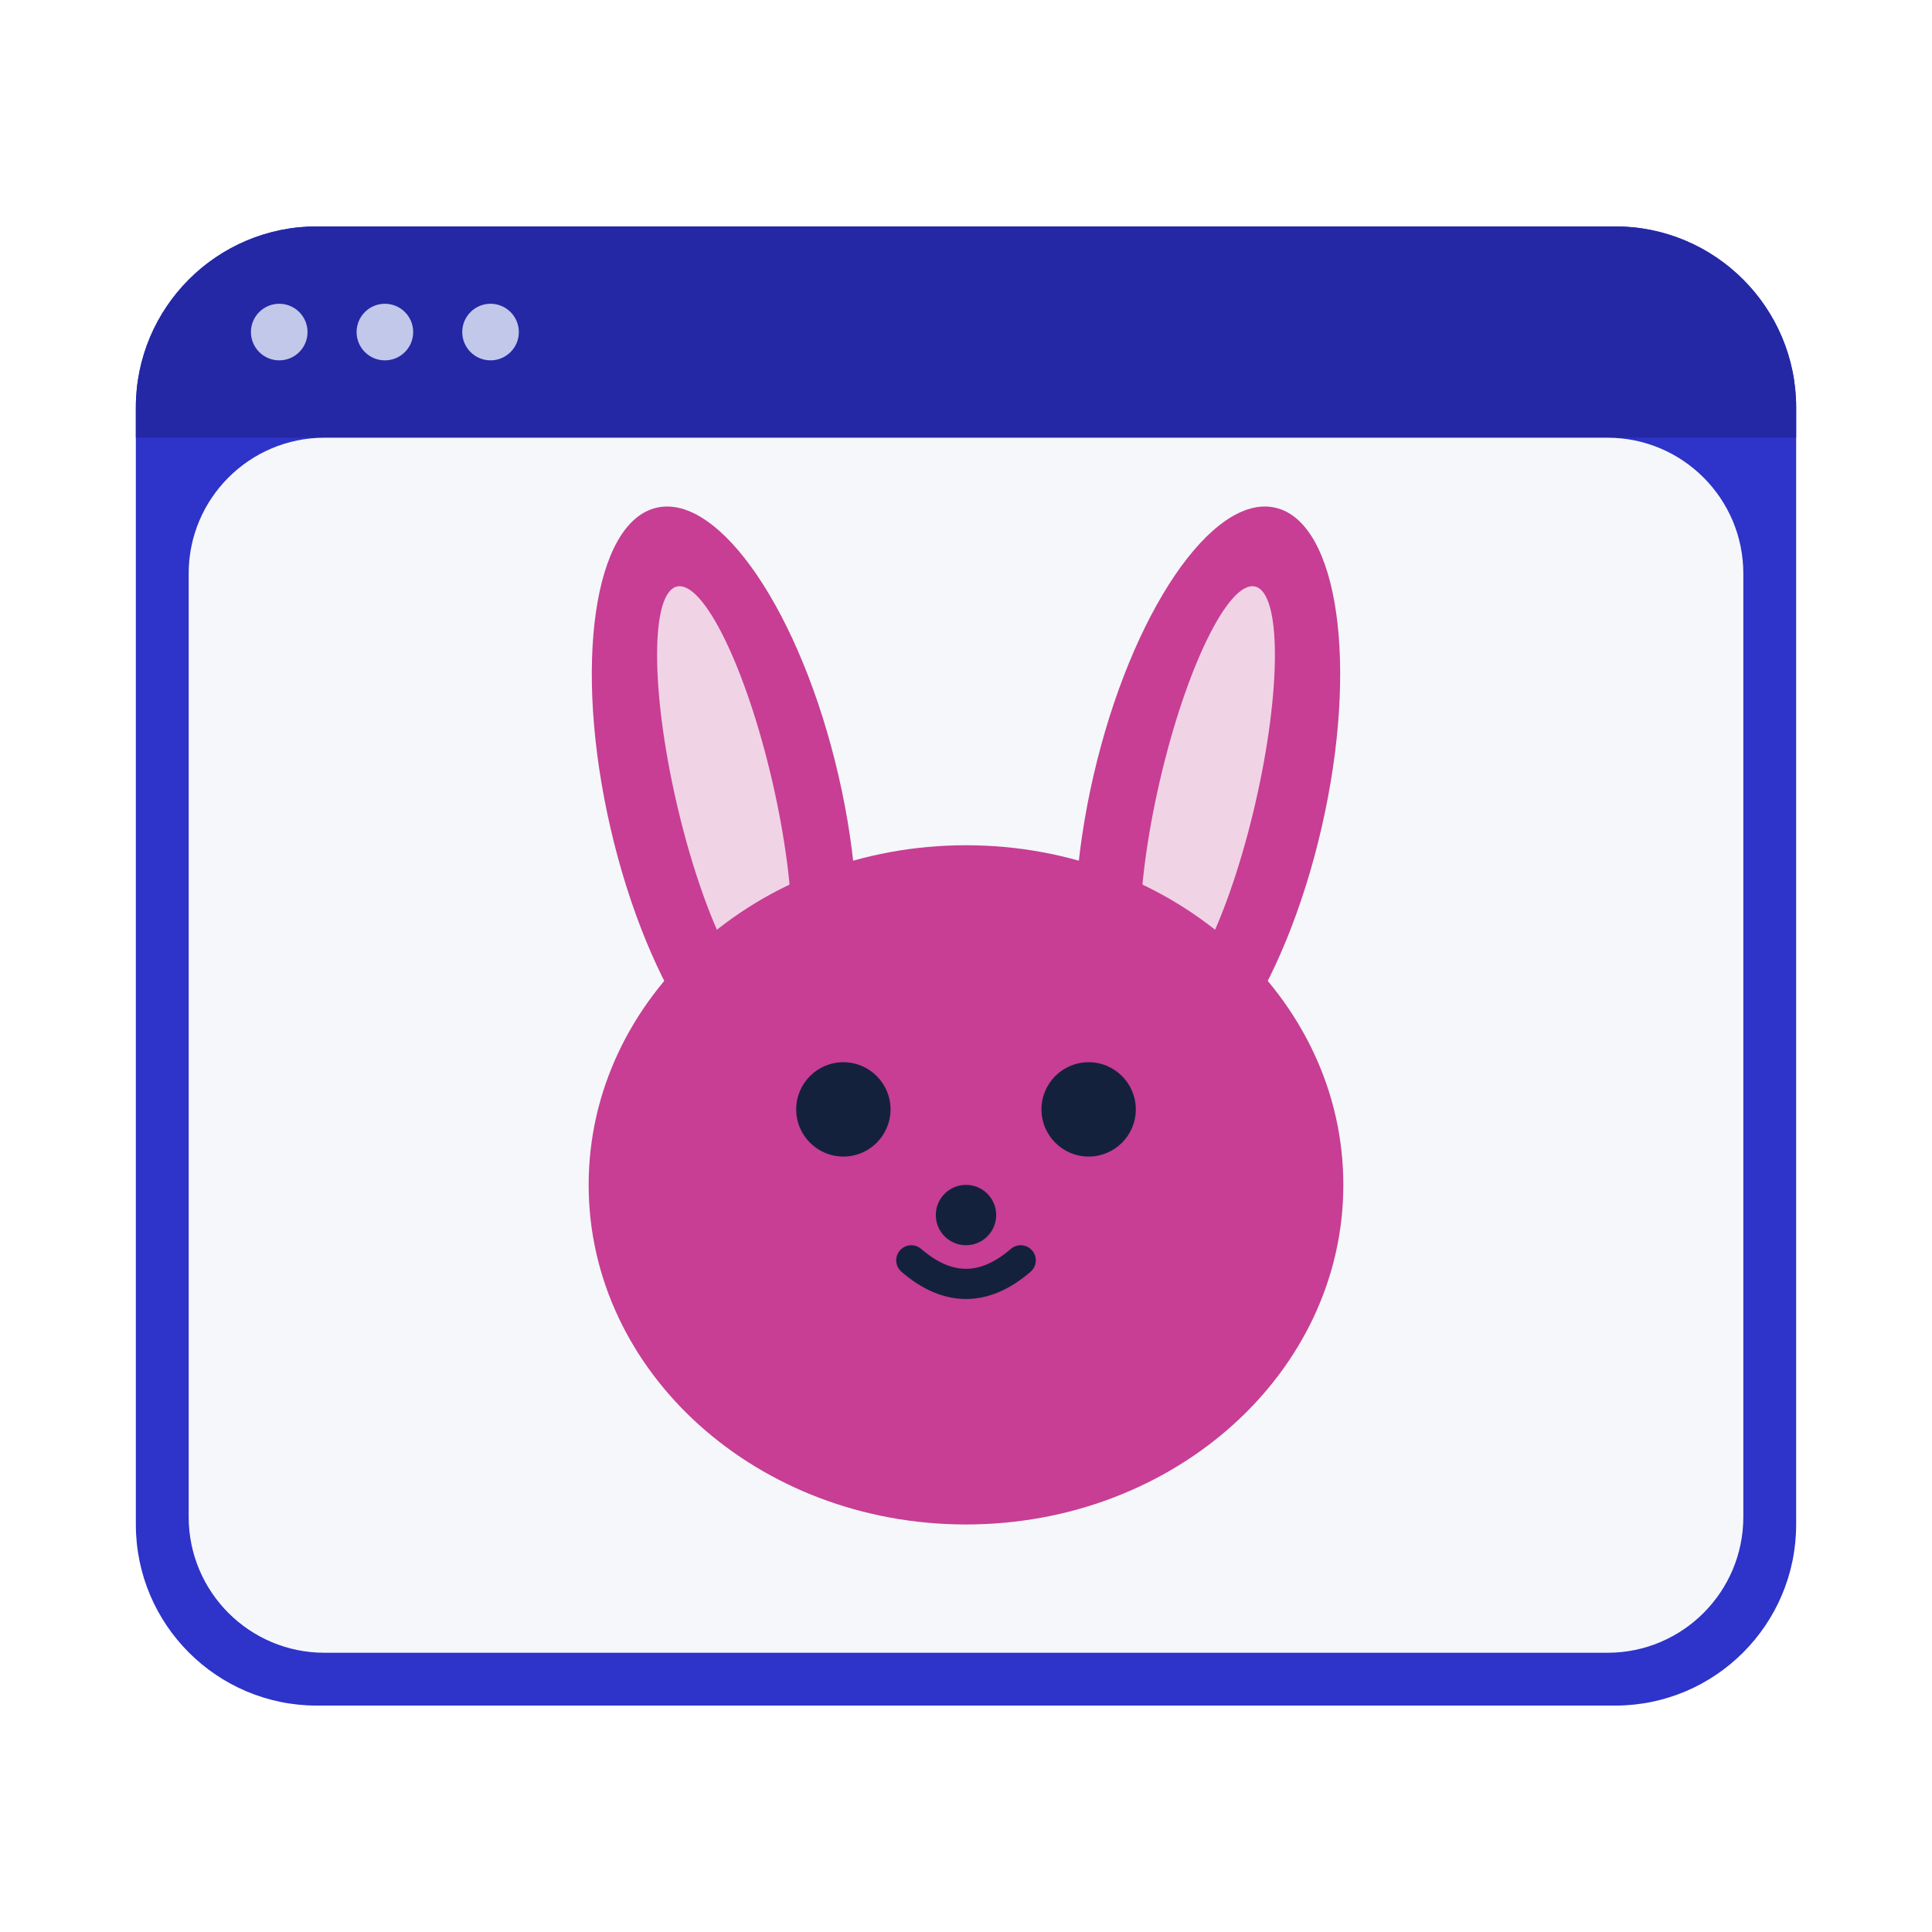
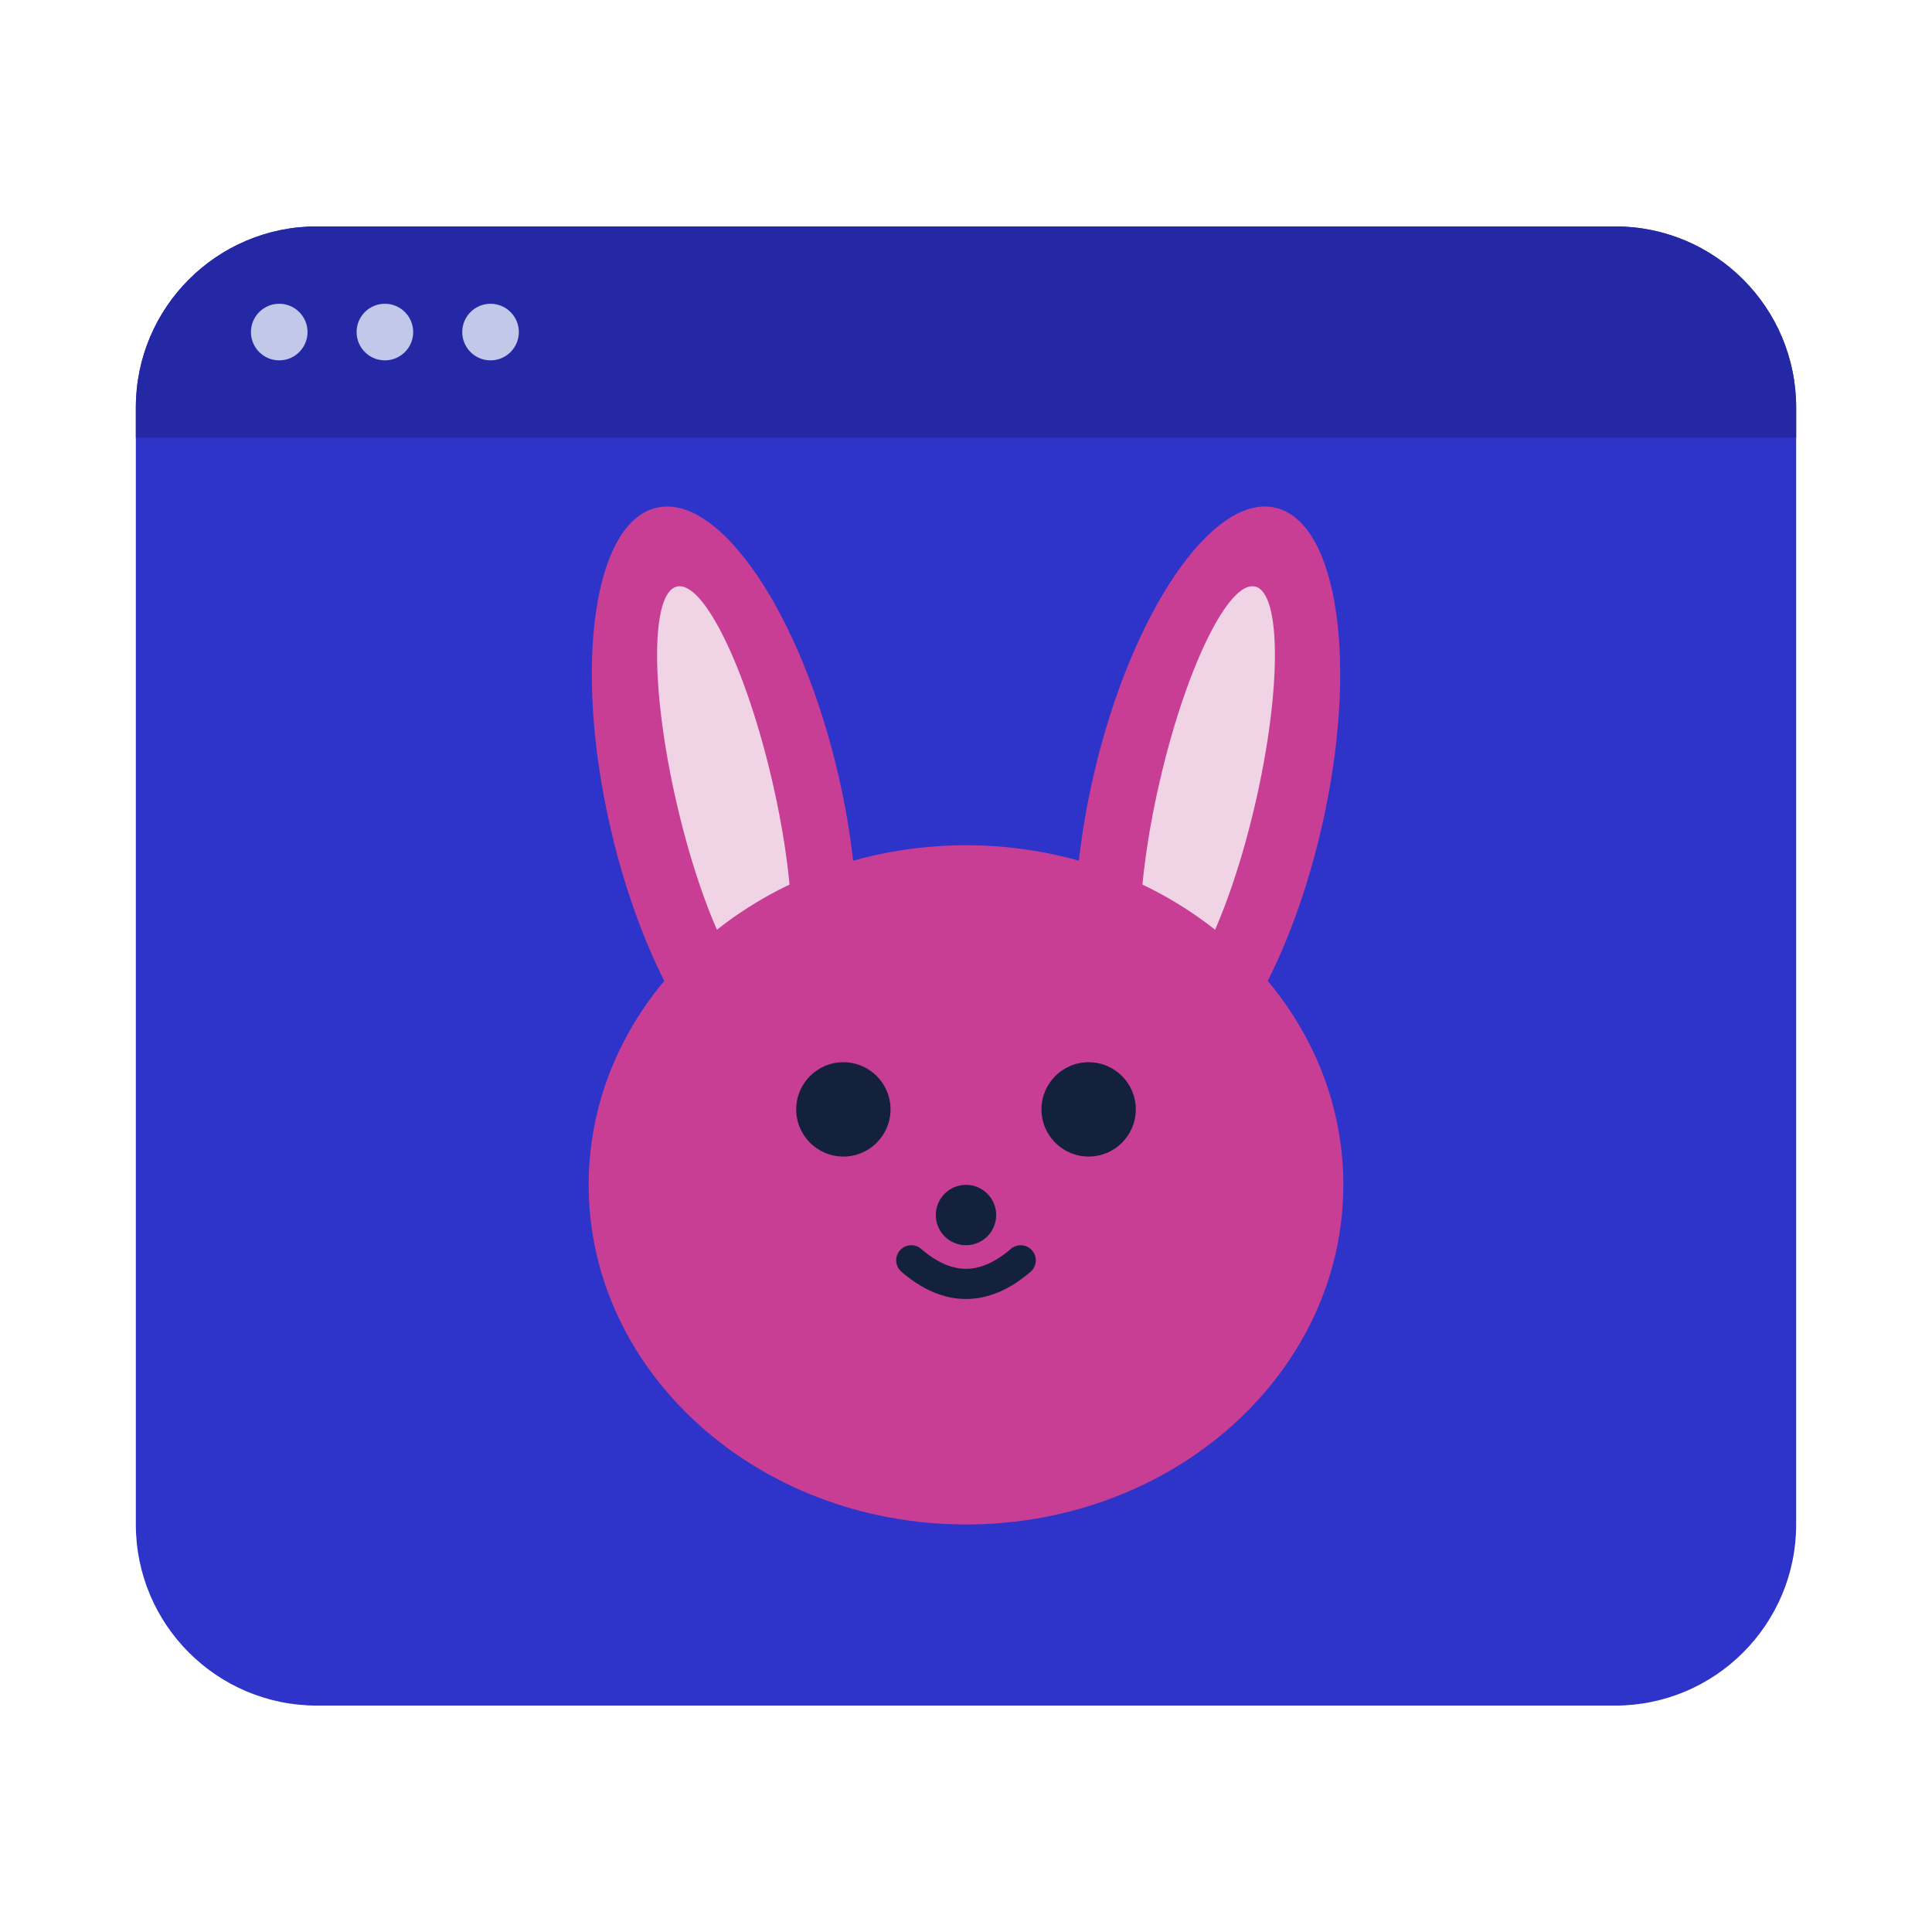
<svg xmlns="http://www.w3.org/2000/svg" viewBox="0 0 1024 1024" width="1024" height="1024">
  <rect x="72" y="120" width="880" height="784" rx="96" fill="#2E33C9" />
  <path d="M168 120 H856 A96 96 0 0 1 952 216 V232 H72 V216 A96 96 0 0 1 168 120 Z" fill="#2428A5" />
  <circle cx="148" cy="176" r="15" fill="#E8F0FB" opacity="0.8" />
  <circle cx="204" cy="176" r="15" fill="#E8F0FB" opacity="0.8" />
  <circle cx="260" cy="176" r="15" fill="#E8F0FB" opacity="0.8" />
-   <rect x="100" y="232" width="824" height="644" rx="72" fill="#F5F7FA" />
  <ellipse cx="384" cy="425" rx="62" ry="160" transform="rotate(-13 384 425)" fill="#C73E94" />
  <ellipse cx="384" cy="420" rx="26" ry="112" transform="rotate(-13 384 420)" fill="#F1D3E6" />
  <ellipse cx="640" cy="425" rx="62" ry="160" transform="rotate(13 640 425)" fill="#C73E94" />
  <ellipse cx="640" cy="420" rx="26" ry="112" transform="rotate(13 640 420)" fill="#F1D3E6" />
  <ellipse cx="512" cy="628" rx="200" ry="180" fill="#C73E94" />
  <circle cx="447" cy="588" r="25" fill="#14213D" />
  <circle cx="577" cy="588" r="25" fill="#14213D" />
  <circle cx="512" cy="644" r="16" fill="#14213D" />
  <path d="M483 668 q29 25 58 0" fill="none" stroke="#14213D" stroke-width="16" stroke-linecap="round" />
</svg>
